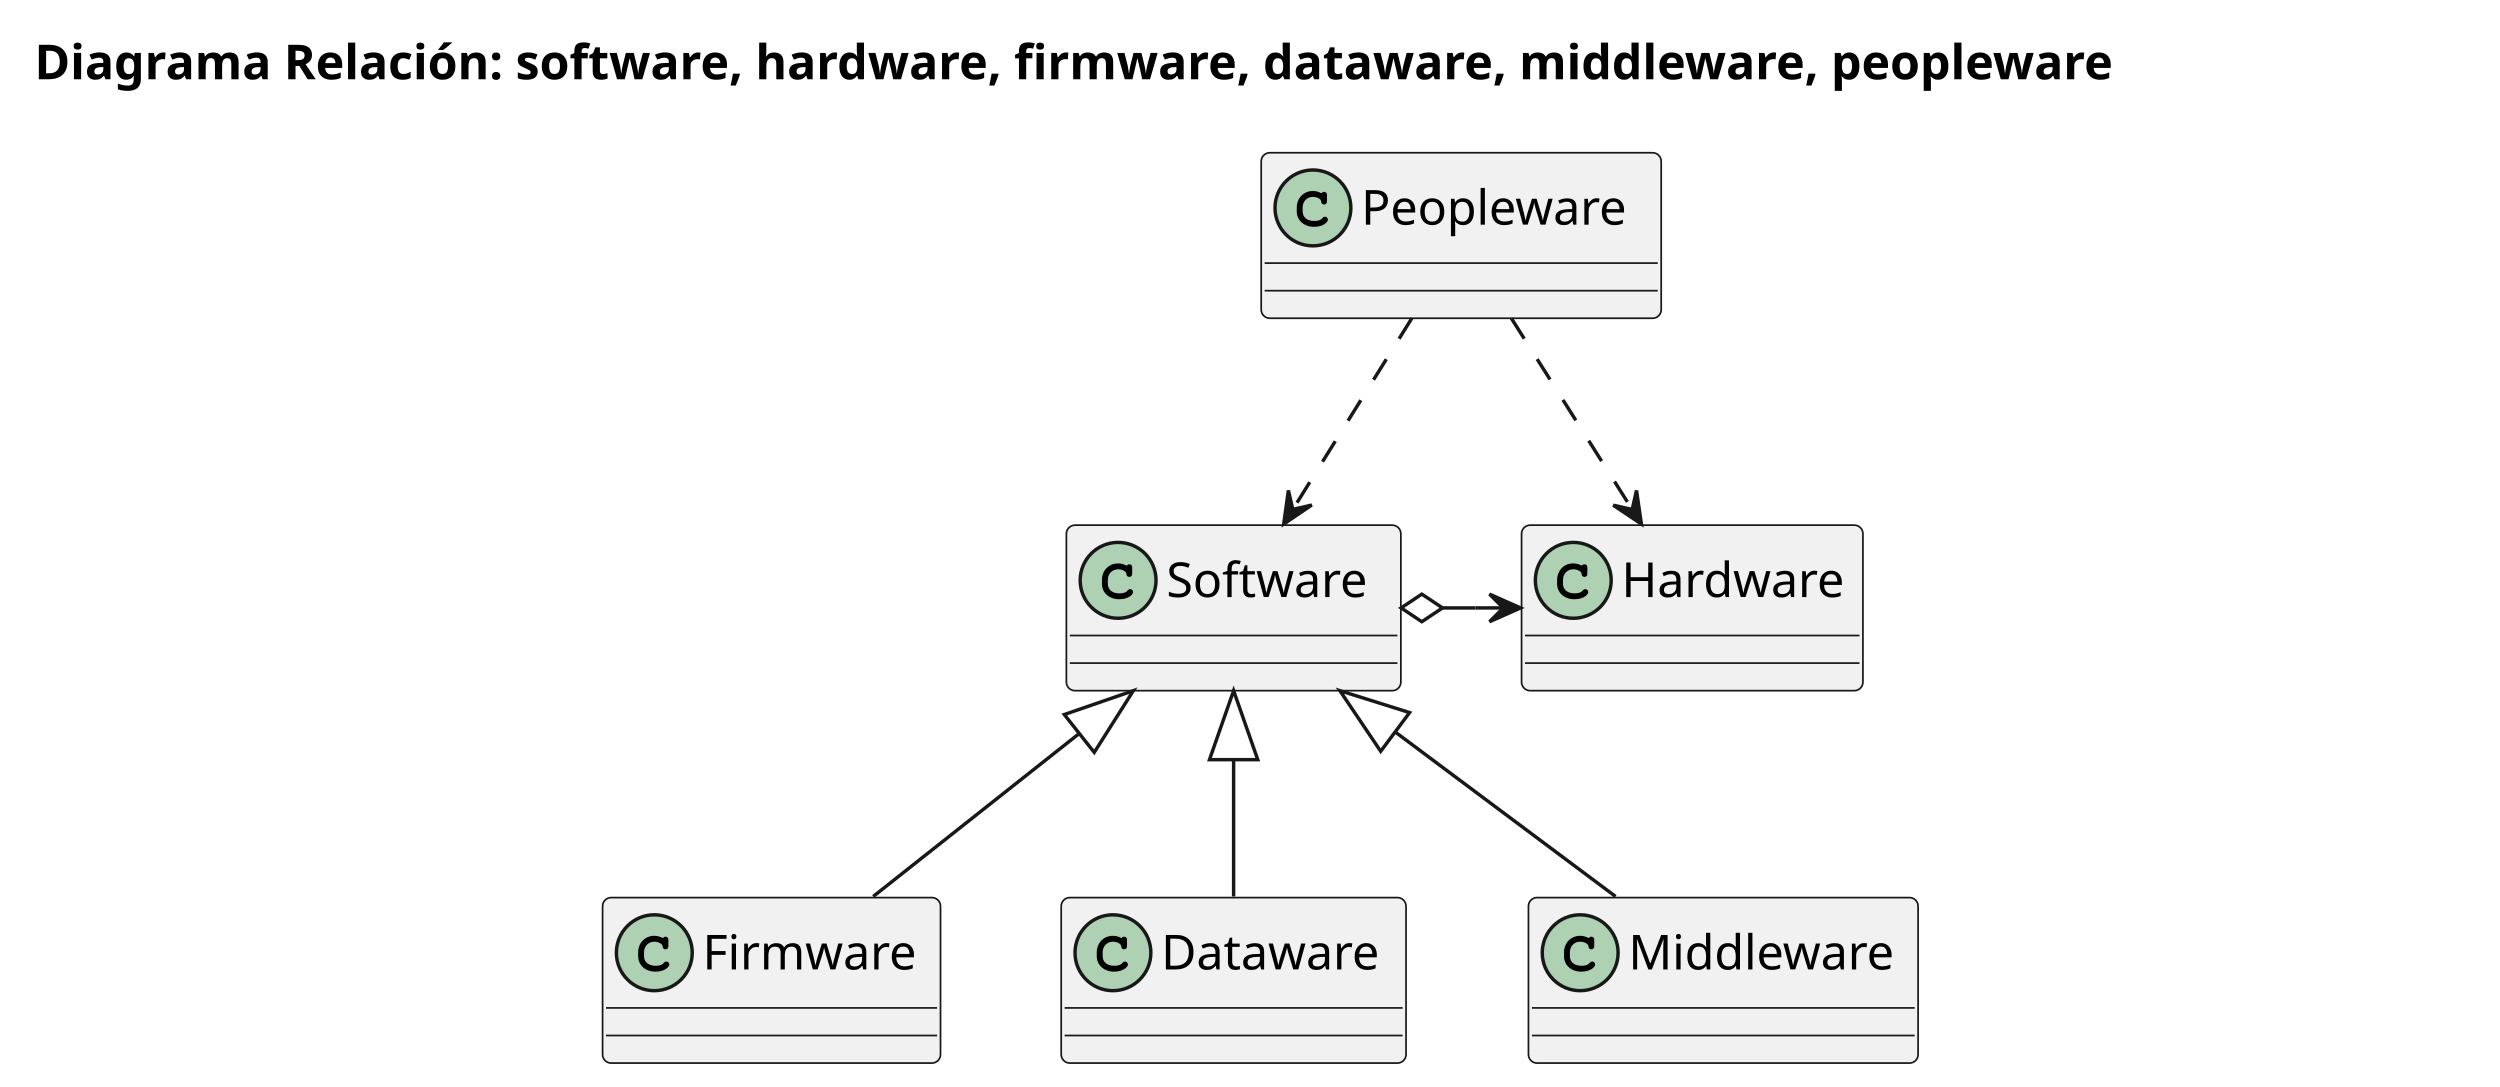
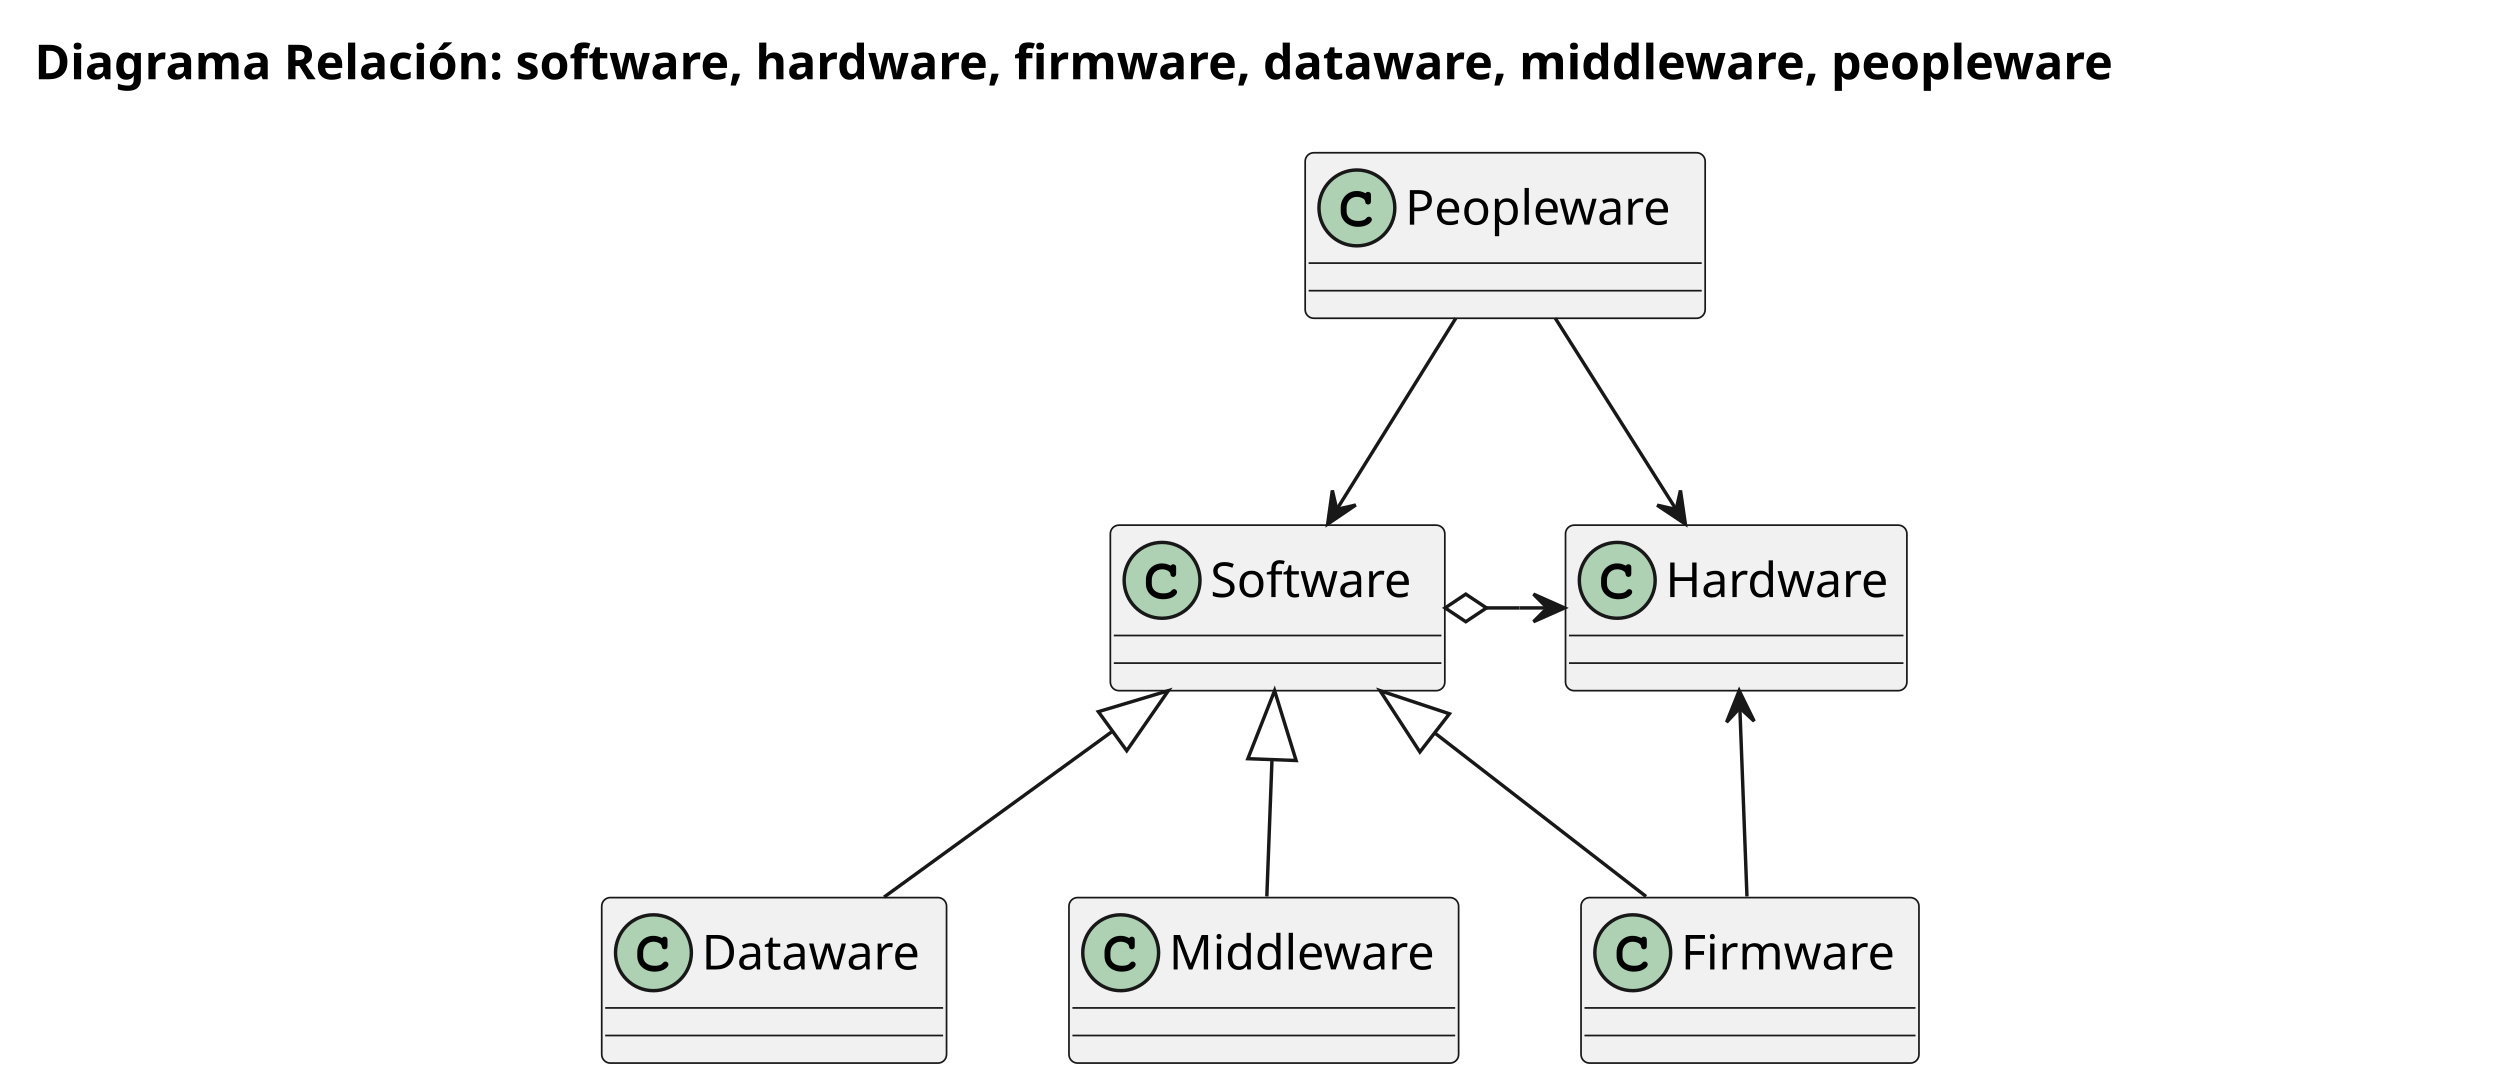
<svg xmlns="http://www.w3.org/2000/svg" contentStyleType="text/css" height="315px" preserveAspectRatio="none" style="width:725px;height:315px;background:#FFFFFF;" version="1.1" viewBox="0 0 725 315" width="725px" zoomAndPan="magnify">
  <defs />
  <g>
    <rect height="26.297" id="_title" style="stroke:#00000000;stroke-width:1.0;fill:none;" width="707" x="5" y="5" />
    <text fill="#000000" font-family="sans-serif" font-size="14" font-weight="bold" lengthAdjust="spacing" textLength="697" x="10" y="22.995">Diagrama Relación: software, hardware, firmware, dataware, middleware, peopleware</text>
    <g id="elem_Software">
-       <rect codeLine="3" fill="#F1F1F1" height="48" id="Software" rx="2.5" ry="2.5" style="stroke:#181818;stroke-width:0.5;" width="97" x="309.25" y="152.297" />
-       <ellipse cx="324.25" cy="168.297" fill="#ADD1B2" rx="11" ry="11" style="stroke:#181818;stroke-width:1.0;" />
-       <path d="M326.594,163.969 C325.656,163.531 325.062,163.391 324.188,163.391 C321.562,163.391 319.562,165.469 319.562,168.188 L319.562,169.312 C319.562,171.891 321.672,173.781 324.562,173.781 C325.781,173.781 326.938,173.484 327.688,172.938 C328.266,172.531 328.594,172.078 328.594,171.688 C328.594,171.234 328.203,170.844 327.734,170.844 C327.516,170.844 327.312,170.922 327.125,171.109 C326.672,171.594 326.672,171.594 326.484,171.688 C326.062,171.953 325.375,172.078 324.609,172.078 C322.562,172.078 321.266,170.984 321.266,169.281 L321.266,168.188 C321.266,166.406 322.516,165.094 324.25,165.094 C324.828,165.094 325.438,165.25 325.906,165.5 C326.391,165.781 326.562,166 326.656,166.406 C326.719,166.812 326.75,166.938 326.891,167.062 C327.031,167.203 327.266,167.312 327.484,167.312 C327.75,167.312 328.016,167.172 328.188,166.953 C328.297,166.797 328.328,166.609 328.328,166.188 L328.328,164.766 C328.328,164.328 328.312,164.203 328.219,164.047 C328.062,163.781 327.781,163.641 327.484,163.641 C327.188,163.641 326.984,163.734 326.766,164.047 L326.594,163.969 Z " fill="#000000" />
-       <text fill="#000000" font-family="sans-serif" font-size="14" lengthAdjust="spacing" textLength="65" x="338.25" y="173.144">Software</text>
-       <line style="stroke:#181818;stroke-width:0.5;" x1="310.25" x2="405.25" y1="184.297" y2="184.297" />
-       <line style="stroke:#181818;stroke-width:0.5;" x1="310.25" x2="405.25" y1="192.297" y2="192.297" />
+       <rect codeLine="3" fill="#F1F1F1" height="48" id="Software" rx="2.5" ry="2.5" style="stroke:#181818;stroke-width:0.5;" width="97" x="322" y="152.297" />
+       <ellipse cx="337" cy="168.297" fill="#ADD1B2" rx="11" ry="11" style="stroke:#181818;stroke-width:1.0;" />
+       <path d="M339.344,163.969 C338.406,163.531 337.812,163.391 336.938,163.391 C334.312,163.391 332.312,165.469 332.312,168.188 L332.312,169.312 C332.312,171.891 334.422,173.781 337.312,173.781 C338.531,173.781 339.688,173.484 340.438,172.938 C341.016,172.531 341.344,172.078 341.344,171.688 C341.344,171.234 340.953,170.844 340.484,170.844 C340.266,170.844 340.062,170.922 339.875,171.109 C339.422,171.594 339.422,171.594 339.234,171.688 C338.812,171.953 338.125,172.078 337.359,172.078 C335.312,172.078 334.016,170.984 334.016,169.281 L334.016,168.188 C334.016,166.406 335.266,165.094 337,165.094 C337.578,165.094 338.188,165.25 338.656,165.5 C339.141,165.781 339.312,166 339.406,166.406 C339.469,166.812 339.5,166.938 339.641,167.062 C339.781,167.203 340.016,167.312 340.234,167.312 C340.5,167.312 340.766,167.172 340.938,166.953 C341.047,166.797 341.078,166.609 341.078,166.188 L341.078,164.766 C341.078,164.328 341.062,164.203 340.969,164.047 C340.812,163.781 340.531,163.641 340.234,163.641 C339.938,163.641 339.734,163.734 339.516,164.047 L339.344,163.969 Z " fill="#000000" />
+       <text fill="#000000" font-family="sans-serif" font-size="14" lengthAdjust="spacing" textLength="65" x="351" y="173.144">Software</text>
+       <line style="stroke:#181818;stroke-width:0.5;" x1="323" x2="418" y1="184.297" y2="184.297" />
+       <line style="stroke:#181818;stroke-width:0.5;" x1="323" x2="418" y1="192.297" y2="192.297" />
    </g>
    <g id="elem_Hardware">
-       <rect codeLine="4" fill="#F1F1F1" height="48" id="Hardware" rx="2.5" ry="2.5" style="stroke:#181818;stroke-width:0.5;" width="99" x="441.25" y="152.297" />
-       <ellipse cx="456.25" cy="168.297" fill="#ADD1B2" rx="11" ry="11" style="stroke:#181818;stroke-width:1.0;" />
-       <path d="M458.594,163.969 C457.656,163.531 457.062,163.391 456.188,163.391 C453.562,163.391 451.562,165.469 451.562,168.188 L451.562,169.312 C451.562,171.891 453.672,173.781 456.562,173.781 C457.781,173.781 458.938,173.484 459.688,172.938 C460.266,172.531 460.594,172.078 460.594,171.688 C460.594,171.234 460.203,170.844 459.734,170.844 C459.516,170.844 459.312,170.922 459.125,171.109 C458.672,171.594 458.672,171.594 458.484,171.688 C458.062,171.953 457.375,172.078 456.609,172.078 C454.562,172.078 453.266,170.984 453.266,169.281 L453.266,168.188 C453.266,166.406 454.516,165.094 456.25,165.094 C456.828,165.094 457.438,165.25 457.906,165.5 C458.391,165.781 458.562,166 458.656,166.406 C458.719,166.812 458.75,166.938 458.891,167.062 C459.031,167.203 459.266,167.312 459.484,167.312 C459.75,167.312 460.016,167.172 460.188,166.953 C460.297,166.797 460.328,166.609 460.328,166.188 L460.328,164.766 C460.328,164.328 460.312,164.203 460.219,164.047 C460.062,163.781 459.781,163.641 459.484,163.641 C459.188,163.641 458.984,163.734 458.766,164.047 L458.594,163.969 Z " fill="#000000" />
-       <text fill="#000000" font-family="sans-serif" font-size="14" lengthAdjust="spacing" textLength="67" x="470.25" y="173.144">Hardware</text>
-       <line style="stroke:#181818;stroke-width:0.5;" x1="442.25" x2="539.25" y1="184.297" y2="184.297" />
-       <line style="stroke:#181818;stroke-width:0.5;" x1="442.25" x2="539.25" y1="192.297" y2="192.297" />
+       <rect codeLine="4" fill="#F1F1F1" height="48" id="Hardware" rx="2.5" ry="2.5" style="stroke:#181818;stroke-width:0.5;" width="99" x="454" y="152.297" />
+       <ellipse cx="469" cy="168.297" fill="#ADD1B2" rx="11" ry="11" style="stroke:#181818;stroke-width:1.0;" />
+       <path d="M471.344,163.969 C470.406,163.531 469.812,163.391 468.938,163.391 C466.312,163.391 464.312,165.469 464.312,168.188 L464.312,169.312 C464.312,171.891 466.422,173.781 469.312,173.781 C470.531,173.781 471.688,173.484 472.438,172.938 C473.016,172.531 473.344,172.078 473.344,171.688 C473.344,171.234 472.953,170.844 472.484,170.844 C472.266,170.844 472.062,170.922 471.875,171.109 C471.422,171.594 471.422,171.594 471.234,171.688 C470.812,171.953 470.125,172.078 469.359,172.078 C467.312,172.078 466.016,170.984 466.016,169.281 L466.016,168.188 C466.016,166.406 467.266,165.094 469,165.094 C469.578,165.094 470.188,165.25 470.656,165.5 C471.141,165.781 471.312,166 471.406,166.406 C471.469,166.812 471.5,166.938 471.641,167.062 C471.781,167.203 472.016,167.312 472.234,167.312 C472.5,167.312 472.766,167.172 472.938,166.953 C473.047,166.797 473.078,166.609 473.078,166.188 L473.078,164.766 C473.078,164.328 473.062,164.203 472.969,164.047 C472.812,163.781 472.531,163.641 472.234,163.641 C471.938,163.641 471.734,163.734 471.516,164.047 L471.344,163.969 Z " fill="#000000" />
+       <text fill="#000000" font-family="sans-serif" font-size="14" lengthAdjust="spacing" textLength="67" x="483" y="173.144">Hardware</text>
+       <line style="stroke:#181818;stroke-width:0.5;" x1="455" x2="552" y1="184.297" y2="184.297" />
+       <line style="stroke:#181818;stroke-width:0.5;" x1="455" x2="552" y1="192.297" y2="192.297" />
    </g>
    <g id="elem_Firmware">
-       <rect codeLine="5" fill="#F1F1F1" height="48" id="Firmware" rx="2.5" ry="2.5" style="stroke:#181818;stroke-width:0.5;" width="98" x="174.75" y="260.297" />
-       <ellipse cx="189.75" cy="276.297" fill="#ADD1B2" rx="11" ry="11" style="stroke:#181818;stroke-width:1.0;" />
-       <path d="M192.094,271.969 C191.156,271.531 190.562,271.391 189.688,271.391 C187.062,271.391 185.062,273.469 185.062,276.188 L185.062,277.312 C185.062,279.891 187.172,281.781 190.062,281.781 C191.281,281.781 192.438,281.484 193.188,280.938 C193.766,280.531 194.094,280.078 194.094,279.688 C194.094,279.234 193.703,278.844 193.234,278.844 C193.016,278.844 192.812,278.922 192.625,279.109 C192.172,279.594 192.172,279.594 191.984,279.688 C191.562,279.953 190.875,280.078 190.109,280.078 C188.062,280.078 186.766,278.984 186.766,277.281 L186.766,276.188 C186.766,274.406 188.016,273.094 189.75,273.094 C190.328,273.094 190.938,273.25 191.406,273.5 C191.891,273.781 192.062,274 192.156,274.406 C192.219,274.812 192.25,274.938 192.391,275.062 C192.531,275.203 192.766,275.312 192.984,275.312 C193.25,275.312 193.516,275.172 193.688,274.953 C193.797,274.797 193.828,274.609 193.828,274.188 L193.828,272.766 C193.828,272.328 193.812,272.203 193.719,272.047 C193.562,271.781 193.281,271.641 192.984,271.641 C192.688,271.641 192.484,271.734 192.266,272.047 L192.094,271.969 Z " fill="#000000" />
-       <text fill="#000000" font-family="sans-serif" font-size="14" lengthAdjust="spacing" textLength="66" x="203.75" y="281.144">Firmware</text>
-       <line style="stroke:#181818;stroke-width:0.5;" x1="175.75" x2="271.75" y1="292.297" y2="292.297" />
-       <line style="stroke:#181818;stroke-width:0.5;" x1="175.75" x2="271.75" y1="300.297" y2="300.297" />
+       <rect codeLine="5" fill="#F1F1F1" height="48" id="Firmware" rx="2.5" ry="2.5" style="stroke:#181818;stroke-width:0.5;" width="98" x="458.5" y="260.297" />
+       <ellipse cx="473.5" cy="276.297" fill="#ADD1B2" rx="11" ry="11" style="stroke:#181818;stroke-width:1.0;" />
+       <path d="M475.844,271.969 C474.906,271.531 474.312,271.391 473.438,271.391 C470.812,271.391 468.812,273.469 468.812,276.188 L468.812,277.312 C468.812,279.891 470.922,281.781 473.812,281.781 C475.031,281.781 476.188,281.484 476.938,280.938 C477.516,280.531 477.844,280.078 477.844,279.688 C477.844,279.234 477.453,278.844 476.984,278.844 C476.766,278.844 476.562,278.922 476.375,279.109 C475.922,279.594 475.922,279.594 475.734,279.688 C475.312,279.953 474.625,280.078 473.859,280.078 C471.812,280.078 470.516,278.984 470.516,277.281 L470.516,276.188 C470.516,274.406 471.766,273.094 473.5,273.094 C474.078,273.094 474.688,273.25 475.156,273.5 C475.641,273.781 475.812,274 475.906,274.406 C475.969,274.812 476,274.938 476.141,275.062 C476.281,275.203 476.516,275.312 476.734,275.312 C477,275.312 477.266,275.172 477.438,274.953 C477.547,274.797 477.578,274.609 477.578,274.188 L477.578,272.766 C477.578,272.328 477.562,272.203 477.469,272.047 C477.312,271.781 477.031,271.641 476.734,271.641 C476.438,271.641 476.234,271.734 476.016,272.047 L475.844,271.969 Z " fill="#000000" />
+       <text fill="#000000" font-family="sans-serif" font-size="14" lengthAdjust="spacing" textLength="66" x="487.5" y="281.144">Firmware</text>
+       <line style="stroke:#181818;stroke-width:0.5;" x1="459.5" x2="555.5" y1="292.297" y2="292.297" />
+       <line style="stroke:#181818;stroke-width:0.5;" x1="459.5" x2="555.5" y1="300.297" y2="300.297" />
    </g>
    <g id="elem_Dataware">
-       <rect codeLine="6" fill="#F1F1F1" height="48" id="Dataware" rx="2.5" ry="2.5" style="stroke:#181818;stroke-width:0.5;" width="100" x="307.75" y="260.297" />
-       <ellipse cx="322.75" cy="276.297" fill="#ADD1B2" rx="11" ry="11" style="stroke:#181818;stroke-width:1.0;" />
-       <path d="M325.094,271.969 C324.156,271.531 323.562,271.391 322.688,271.391 C320.062,271.391 318.062,273.469 318.062,276.188 L318.062,277.312 C318.062,279.891 320.172,281.781 323.062,281.781 C324.281,281.781 325.438,281.484 326.188,280.938 C326.766,280.531 327.094,280.078 327.094,279.688 C327.094,279.234 326.703,278.844 326.234,278.844 C326.016,278.844 325.812,278.922 325.625,279.109 C325.172,279.594 325.172,279.594 324.984,279.688 C324.562,279.953 323.875,280.078 323.109,280.078 C321.062,280.078 319.766,278.984 319.766,277.281 L319.766,276.188 C319.766,274.406 321.016,273.094 322.75,273.094 C323.328,273.094 323.938,273.25 324.406,273.5 C324.891,273.781 325.062,274 325.156,274.406 C325.219,274.812 325.25,274.938 325.391,275.062 C325.531,275.203 325.766,275.312 325.984,275.312 C326.25,275.312 326.516,275.172 326.688,274.953 C326.797,274.797 326.828,274.609 326.828,274.188 L326.828,272.766 C326.828,272.328 326.812,272.203 326.719,272.047 C326.562,271.781 326.281,271.641 325.984,271.641 C325.688,271.641 325.484,271.734 325.266,272.047 L325.094,271.969 Z " fill="#000000" />
-       <text fill="#000000" font-family="sans-serif" font-size="14" lengthAdjust="spacing" textLength="68" x="336.75" y="281.144">Dataware</text>
-       <line style="stroke:#181818;stroke-width:0.5;" x1="308.75" x2="406.75" y1="292.297" y2="292.297" />
-       <line style="stroke:#181818;stroke-width:0.5;" x1="308.75" x2="406.75" y1="300.297" y2="300.297" />
+       <rect codeLine="6" fill="#F1F1F1" height="48" id="Dataware" rx="2.5" ry="2.5" style="stroke:#181818;stroke-width:0.5;" width="100" x="174.5" y="260.297" />
+       <ellipse cx="189.5" cy="276.297" fill="#ADD1B2" rx="11" ry="11" style="stroke:#181818;stroke-width:1.0;" />
+       <path d="M191.844,271.969 C190.906,271.531 190.312,271.391 189.438,271.391 C186.812,271.391 184.812,273.469 184.812,276.188 L184.812,277.312 C184.812,279.891 186.922,281.781 189.812,281.781 C191.031,281.781 192.188,281.484 192.938,280.938 C193.516,280.531 193.844,280.078 193.844,279.688 C193.844,279.234 193.453,278.844 192.984,278.844 C192.766,278.844 192.562,278.922 192.375,279.109 C191.922,279.594 191.922,279.594 191.734,279.688 C191.312,279.953 190.625,280.078 189.859,280.078 C187.812,280.078 186.516,278.984 186.516,277.281 L186.516,276.188 C186.516,274.406 187.766,273.094 189.5,273.094 C190.078,273.094 190.688,273.25 191.156,273.5 C191.641,273.781 191.812,274 191.906,274.406 C191.969,274.812 192,274.938 192.141,275.062 C192.281,275.203 192.516,275.312 192.734,275.312 C193,275.312 193.266,275.172 193.438,274.953 C193.547,274.797 193.578,274.609 193.578,274.188 L193.578,272.766 C193.578,272.328 193.562,272.203 193.469,272.047 C193.312,271.781 193.031,271.641 192.734,271.641 C192.438,271.641 192.234,271.734 192.016,272.047 L191.844,271.969 Z " fill="#000000" />
+       <text fill="#000000" font-family="sans-serif" font-size="14" lengthAdjust="spacing" textLength="68" x="203.5" y="281.144">Dataware</text>
+       <line style="stroke:#181818;stroke-width:0.5;" x1="175.5" x2="273.5" y1="292.297" y2="292.297" />
+       <line style="stroke:#181818;stroke-width:0.5;" x1="175.5" x2="273.5" y1="300.297" y2="300.297" />
    </g>
    <g id="elem_Middleware">
-       <rect codeLine="7" fill="#F1F1F1" height="48" id="Middleware" rx="2.5" ry="2.5" style="stroke:#181818;stroke-width:0.5;" width="113" x="443.25" y="260.297" />
-       <ellipse cx="458.25" cy="276.297" fill="#ADD1B2" rx="11" ry="11" style="stroke:#181818;stroke-width:1.0;" />
-       <path d="M460.594,271.969 C459.656,271.531 459.062,271.391 458.188,271.391 C455.562,271.391 453.562,273.469 453.562,276.188 L453.562,277.312 C453.562,279.891 455.672,281.781 458.562,281.781 C459.781,281.781 460.938,281.484 461.688,280.938 C462.266,280.531 462.594,280.078 462.594,279.688 C462.594,279.234 462.203,278.844 461.734,278.844 C461.516,278.844 461.312,278.922 461.125,279.109 C460.672,279.594 460.672,279.594 460.484,279.688 C460.062,279.953 459.375,280.078 458.609,280.078 C456.562,280.078 455.266,278.984 455.266,277.281 L455.266,276.188 C455.266,274.406 456.516,273.094 458.25,273.094 C458.828,273.094 459.438,273.25 459.906,273.5 C460.391,273.781 460.562,274 460.656,274.406 C460.719,274.812 460.75,274.938 460.891,275.062 C461.031,275.203 461.266,275.312 461.484,275.312 C461.75,275.312 462.016,275.172 462.188,274.953 C462.297,274.797 462.328,274.609 462.328,274.188 L462.328,272.766 C462.328,272.328 462.312,272.203 462.219,272.047 C462.062,271.781 461.781,271.641 461.484,271.641 C461.188,271.641 460.984,271.734 460.766,272.047 L460.594,271.969 Z " fill="#000000" />
-       <text fill="#000000" font-family="sans-serif" font-size="14" lengthAdjust="spacing" textLength="81" x="472.25" y="281.144">Middleware</text>
-       <line style="stroke:#181818;stroke-width:0.5;" x1="444.25" x2="555.25" y1="292.297" y2="292.297" />
-       <line style="stroke:#181818;stroke-width:0.5;" x1="444.25" x2="555.25" y1="300.297" y2="300.297" />
+       <rect codeLine="7" fill="#F1F1F1" height="48" id="Middleware" rx="2.5" ry="2.5" style="stroke:#181818;stroke-width:0.5;" width="113" x="310" y="260.297" />
+       <ellipse cx="325" cy="276.297" fill="#ADD1B2" rx="11" ry="11" style="stroke:#181818;stroke-width:1.0;" />
+       <path d="M327.344,271.969 C326.406,271.531 325.812,271.391 324.938,271.391 C322.312,271.391 320.312,273.469 320.312,276.188 L320.312,277.312 C320.312,279.891 322.422,281.781 325.312,281.781 C326.531,281.781 327.688,281.484 328.438,280.938 C329.016,280.531 329.344,280.078 329.344,279.688 C329.344,279.234 328.953,278.844 328.484,278.844 C328.266,278.844 328.062,278.922 327.875,279.109 C327.422,279.594 327.422,279.594 327.234,279.688 C326.812,279.953 326.125,280.078 325.359,280.078 C323.312,280.078 322.016,278.984 322.016,277.281 L322.016,276.188 C322.016,274.406 323.266,273.094 325,273.094 C325.578,273.094 326.188,273.25 326.656,273.5 C327.141,273.781 327.312,274 327.406,274.406 C327.469,274.812 327.5,274.938 327.641,275.062 C327.781,275.203 328.016,275.312 328.234,275.312 C328.5,275.312 328.766,275.172 328.938,274.953 C329.047,274.797 329.078,274.609 329.078,274.188 L329.078,272.766 C329.078,272.328 329.062,272.203 328.969,272.047 C328.812,271.781 328.531,271.641 328.234,271.641 C327.938,271.641 327.734,271.734 327.516,272.047 L327.344,271.969 Z " fill="#000000" />
+       <text fill="#000000" font-family="sans-serif" font-size="14" lengthAdjust="spacing" textLength="81" x="339" y="281.144">Middleware</text>
+       <line style="stroke:#181818;stroke-width:0.5;" x1="311" x2="422" y1="292.297" y2="292.297" />
+       <line style="stroke:#181818;stroke-width:0.5;" x1="311" x2="422" y1="300.297" y2="300.297" />
    </g>
    <g id="elem_Peopleware">
-       <rect codeLine="8" fill="#F1F1F1" height="48" id="Peopleware" rx="2.5" ry="2.5" style="stroke:#181818;stroke-width:0.5;" width="116" x="365.75" y="44.297" />
-       <ellipse cx="380.75" cy="60.297" fill="#ADD1B2" rx="11" ry="11" style="stroke:#181818;stroke-width:1.0;" />
-       <path d="M383.094,55.969 C382.156,55.531 381.562,55.391 380.688,55.391 C378.062,55.391 376.062,57.469 376.062,60.188 L376.062,61.312 C376.062,63.891 378.172,65.781 381.062,65.781 C382.281,65.781 383.438,65.484 384.188,64.938 C384.766,64.531 385.094,64.078 385.094,63.688 C385.094,63.234 384.703,62.844 384.234,62.844 C384.016,62.844 383.812,62.922 383.625,63.109 C383.172,63.594 383.172,63.594 382.984,63.688 C382.562,63.953 381.875,64.078 381.109,64.078 C379.062,64.078 377.766,62.984 377.766,61.281 L377.766,60.188 C377.766,58.406 379.016,57.094 380.75,57.094 C381.328,57.094 381.938,57.25 382.406,57.5 C382.891,57.781 383.062,58 383.156,58.406 C383.219,58.812 383.25,58.938 383.391,59.062 C383.531,59.203 383.766,59.312 383.984,59.312 C384.25,59.312 384.516,59.172 384.688,58.953 C384.797,58.797 384.828,58.609 384.828,58.188 L384.828,56.766 C384.828,56.328 384.812,56.203 384.719,56.047 C384.562,55.781 384.281,55.641 383.984,55.641 C383.688,55.641 383.484,55.734 383.266,56.047 L383.094,55.969 Z " fill="#000000" />
-       <text fill="#000000" font-family="sans-serif" font-size="14" lengthAdjust="spacing" textLength="84" x="394.75" y="65.144">Peopleware</text>
-       <line style="stroke:#181818;stroke-width:0.5;" x1="366.75" x2="480.75" y1="76.297" y2="76.297" />
-       <line style="stroke:#181818;stroke-width:0.5;" x1="366.75" x2="480.75" y1="84.297" y2="84.297" />
+       <rect codeLine="8" fill="#F1F1F1" height="48" id="Peopleware" rx="2.5" ry="2.5" style="stroke:#181818;stroke-width:0.5;" width="116" x="378.5" y="44.297" />
+       <ellipse cx="393.5" cy="60.297" fill="#ADD1B2" rx="11" ry="11" style="stroke:#181818;stroke-width:1.0;" />
+       <path d="M395.844,55.969 C394.906,55.531 394.312,55.391 393.438,55.391 C390.812,55.391 388.812,57.469 388.812,60.188 L388.812,61.312 C388.812,63.891 390.922,65.781 393.812,65.781 C395.031,65.781 396.188,65.484 396.938,64.938 C397.516,64.531 397.844,64.078 397.844,63.688 C397.844,63.234 397.453,62.844 396.984,62.844 C396.766,62.844 396.562,62.922 396.375,63.109 C395.922,63.594 395.922,63.594 395.734,63.688 C395.312,63.953 394.625,64.078 393.859,64.078 C391.812,64.078 390.516,62.984 390.516,61.281 L390.516,60.188 C390.516,58.406 391.766,57.094 393.5,57.094 C394.078,57.094 394.688,57.25 395.156,57.5 C395.641,57.781 395.812,58 395.906,58.406 C395.969,58.812 396,58.938 396.141,59.062 C396.281,59.203 396.516,59.312 396.734,59.312 C397,59.312 397.266,59.172 397.438,58.953 C397.547,58.797 397.578,58.609 397.578,58.188 L397.578,56.766 C397.578,56.328 397.562,56.203 397.469,56.047 C397.312,55.781 397.031,55.641 396.734,55.641 C396.438,55.641 396.234,55.734 396.016,56.047 L395.844,55.969 Z " fill="#000000" />
+       <text fill="#000000" font-family="sans-serif" font-size="14" lengthAdjust="spacing" textLength="84" x="407.5" y="65.144">Peopleware</text>
+       <line style="stroke:#181818;stroke-width:0.5;" x1="379.5" x2="493.5" y1="76.297" y2="76.297" />
+       <line style="stroke:#181818;stroke-width:0.5;" x1="379.5" x2="493.5" y1="84.297" y2="84.297" />
    </g>
    <g id="link_Peopleware_Hardware">
-       <path codeLine="10" d="M438.288,92.297 C448.577,108.576 462.425,130.484 473.31,147.705 " fill="none" id="Peopleware-to-Hardware" style="stroke:#181818;stroke-width:1.0;stroke-dasharray:7.0,7.0;" />
-       <polygon fill="#181818" points="476.009,151.975,474.582,142.23,473.338,147.748,467.82,146.504,476.009,151.975" style="stroke:#181818;stroke-width:1.0;" />
+       <path codeLine="10" d="M451.038,92.297 C461.327,108.576 475.175,130.484 486.06,147.705 " fill="none" id="Peopleware-to-Hardware" style="stroke:#181818;stroke-width:1.0;" />
+       <polygon fill="#181818" points="488.759,151.975,487.332,142.23,486.088,147.748,480.57,146.504,488.759,151.975" style="stroke:#181818;stroke-width:1.0;" />
    </g>
    <g id="link_Peopleware_Software">
-       <path codeLine="11" d="M409.429,92.297 C399.293,108.576 385.652,130.484 374.93,147.705 " fill="none" id="Peopleware-to-Software" style="stroke:#181818;stroke-width:1.0;stroke-dasharray:7.0,7.0;" />
-       <polygon fill="#181818" points="372.271,151.975,380.424,146.449,374.914,147.731,373.633,142.221,372.271,151.975" style="stroke:#181818;stroke-width:1.0;" />
+       <path codeLine="11" d="M422.179,92.297 C412.043,108.576 398.402,130.484 387.68,147.705 " fill="none" id="Peopleware-to-Software" style="stroke:#181818;stroke-width:1.0;" />
+       <polygon fill="#181818" points="385.021,151.975,393.174,146.449,387.664,147.731,386.383,142.221,385.021,151.975" style="stroke:#181818;stroke-width:1.0;" />
    </g>
    <g id="link_Software_Hardware">
-       <path codeLine="12" d="M418.326,176.297 C418.326,176.297 425.147,176.297 427.93,176.297 " fill="none" id="Software-Hardware" style="stroke:#181818;stroke-width:1.0;" />
-       <polygon fill="#181818" points="440.953,176.297,431.953,172.297,435.953,176.297,431.953,180.297,440.953,176.297" style="stroke:#181818;stroke-width:1.0;" />
-       <line style="stroke:#181818;stroke-width:1.0;" x1="435.953" x2="427.953" y1="176.297" y2="176.297" />
-       <polygon fill="none" points="406.326,176.297,412.326,180.297,418.326,176.297,412.326,172.297,406.326,176.297" style="stroke:#181818;stroke-width:1.0;" />
+       <path codeLine="12" d="M431.076,176.297 C431.076,176.297 437.897,176.297 440.68,176.297 " fill="none" id="Software-Hardware" style="stroke:#181818;stroke-width:1.0;" />
+       <polygon fill="#181818" points="453.703,176.297,444.703,172.297,448.703,176.297,444.703,180.297,453.703,176.297" style="stroke:#181818;stroke-width:1.0;" />
+       <line style="stroke:#181818;stroke-width:1.0;" x1="448.703" x2="440.703" y1="176.297" y2="176.297" />
+       <polygon fill="none" points="419.076,176.297,425.076,180.297,431.076,176.297,425.076,172.297,419.076,176.297" style="stroke:#181818;stroke-width:1.0;" />
    </g>
    <g id="link_Software_Dataware">
-       <path codeLine="14" d="M357.75,220.321 C357.75,233.876 357.75,248.335 357.75,259.975 " fill="none" id="Software-backto-Dataware" style="stroke:#181818;stroke-width:1.0;" />
-       <polygon fill="none" points="350.75,220.297,357.75,200.297,364.75,220.297,350.75,220.297" style="stroke:#181818;stroke-width:1.0;" />
+       <path codeLine="14" d="M322.322,212.275 C300.65,228.01 275.664,246.15 256.37,260.159 " fill="none" id="Software-backto-Dataware" style="stroke:#181818;stroke-width:1.0;" />
+       <polygon fill="none" points="318.523,206.383,338.82,200.297,326.748,217.712,318.523,206.383" style="stroke:#181818;stroke-width:1.0;" />
    </g>
    <g id="link_Software_Middleware">
-       <path codeLine="15" d="M404.862,212.465 C425.79,228.087 449.851,246.048 468.508,259.975 " fill="none" id="Software-backto-Middleware" style="stroke:#181818;stroke-width:1.0;" />
-       <polygon fill="none" points="400.402,217.871,388.562,200.297,408.776,206.652,400.402,217.871" style="stroke:#181818;stroke-width:1.0;" />
+       <path codeLine="15" d="M368.876,220.321 C368.365,233.876 367.819,248.335 367.38,259.975 " fill="none" id="Software-backto-Middleware" style="stroke:#181818;stroke-width:1.0;" />
+       <polygon fill="none" points="361.883,220.019,369.632,200.297,375.873,220.547,361.883,220.019" style="stroke:#181818;stroke-width:1.0;" />
    </g>
    <g id="link_Software_Firmware">
-       <path codeLine="16" d="M312.702,212.932 C293.092,228.444 270.662,246.187 253.232,259.975 " fill="none" id="Software-backto-Firmware" style="stroke:#181818;stroke-width:1.0;" />
-       <polygon fill="none" points="308.645,207.216,328.674,200.297,317.331,218.195,308.645,207.216" style="stroke:#181818;stroke-width:1.0;" />
+       <path codeLine="16" d="M416.255,212.698 C436.375,228.266 459.448,246.118 477.358,259.975 " fill="none" id="Software-backto-Firmware" style="stroke:#181818;stroke-width:1.0;" />
+       <polygon fill="none" points="411.761,218.072,400.227,200.297,420.329,207,411.761,218.072" style="stroke:#181818;stroke-width:1.0;" />
+     </g>
+     <g id="link_Hardware_Firmware">
+       <path codeLine="18" d="M504.562,205.428 C505.204,222.451 506.013,243.901 506.62,259.975 " fill="none" id="Hardware-backto-Firmware" style="stroke:#181818;stroke-width:1.0;" />
+       <polygon fill="#181818" points="504.368,200.297,500.71,209.441,504.557,205.293,508.705,209.14,504.368,200.297" style="stroke:#181818;stroke-width:1.0;" />
    </g>
  </g>
</svg>
